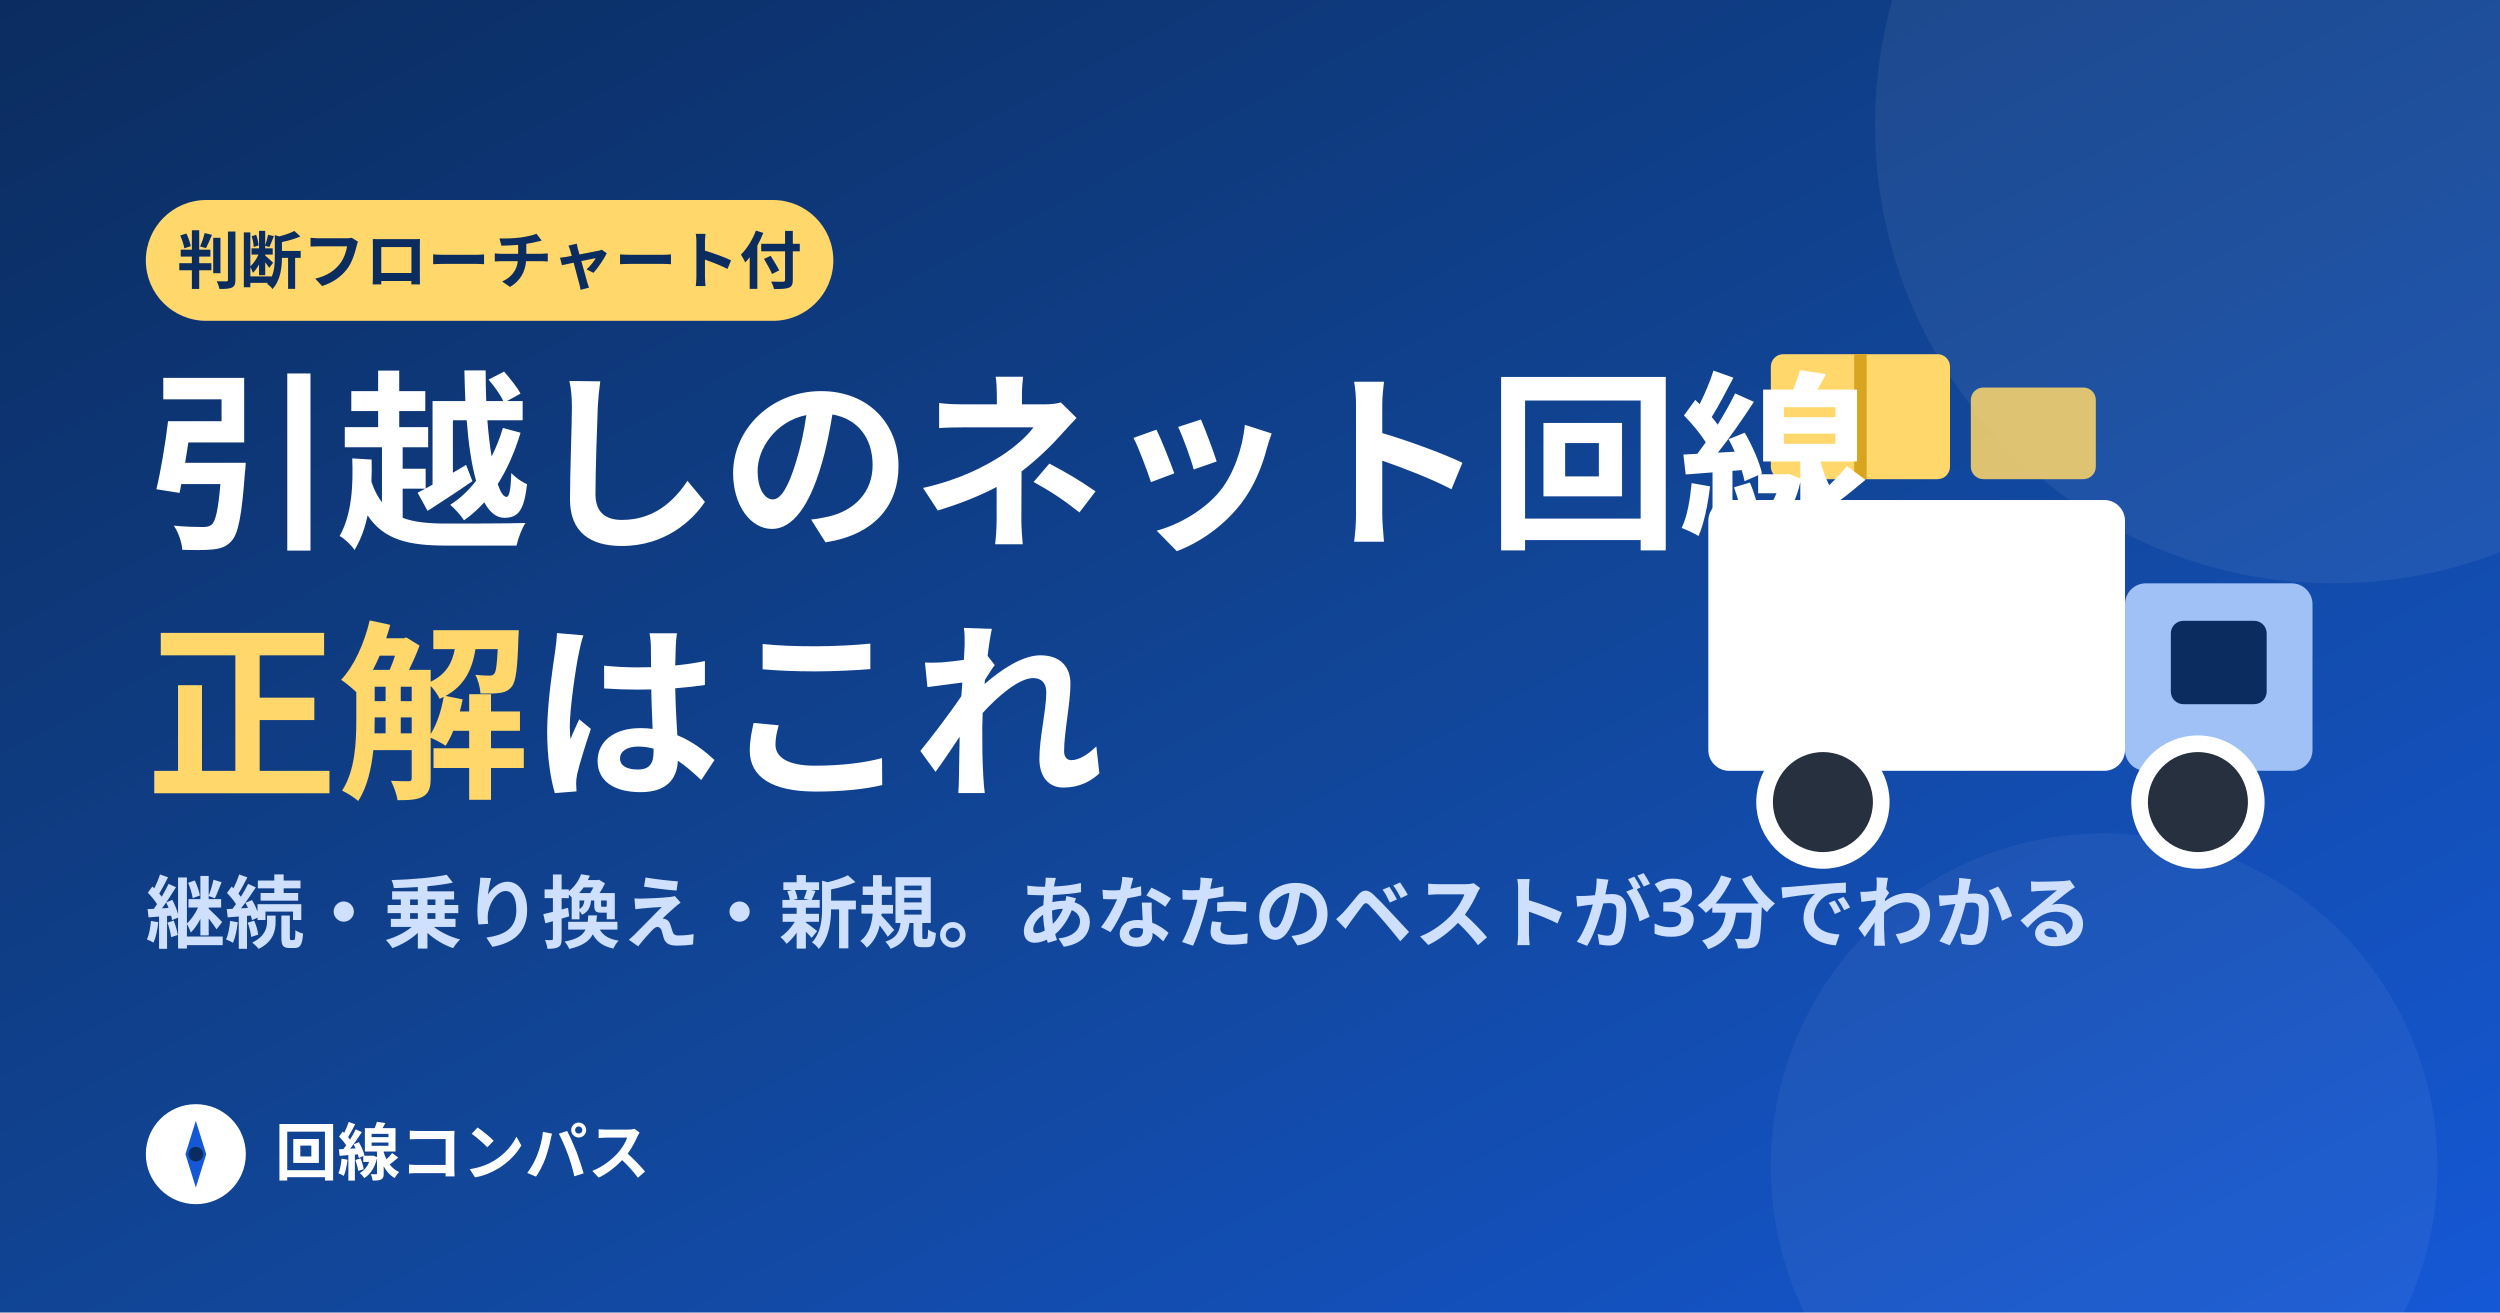
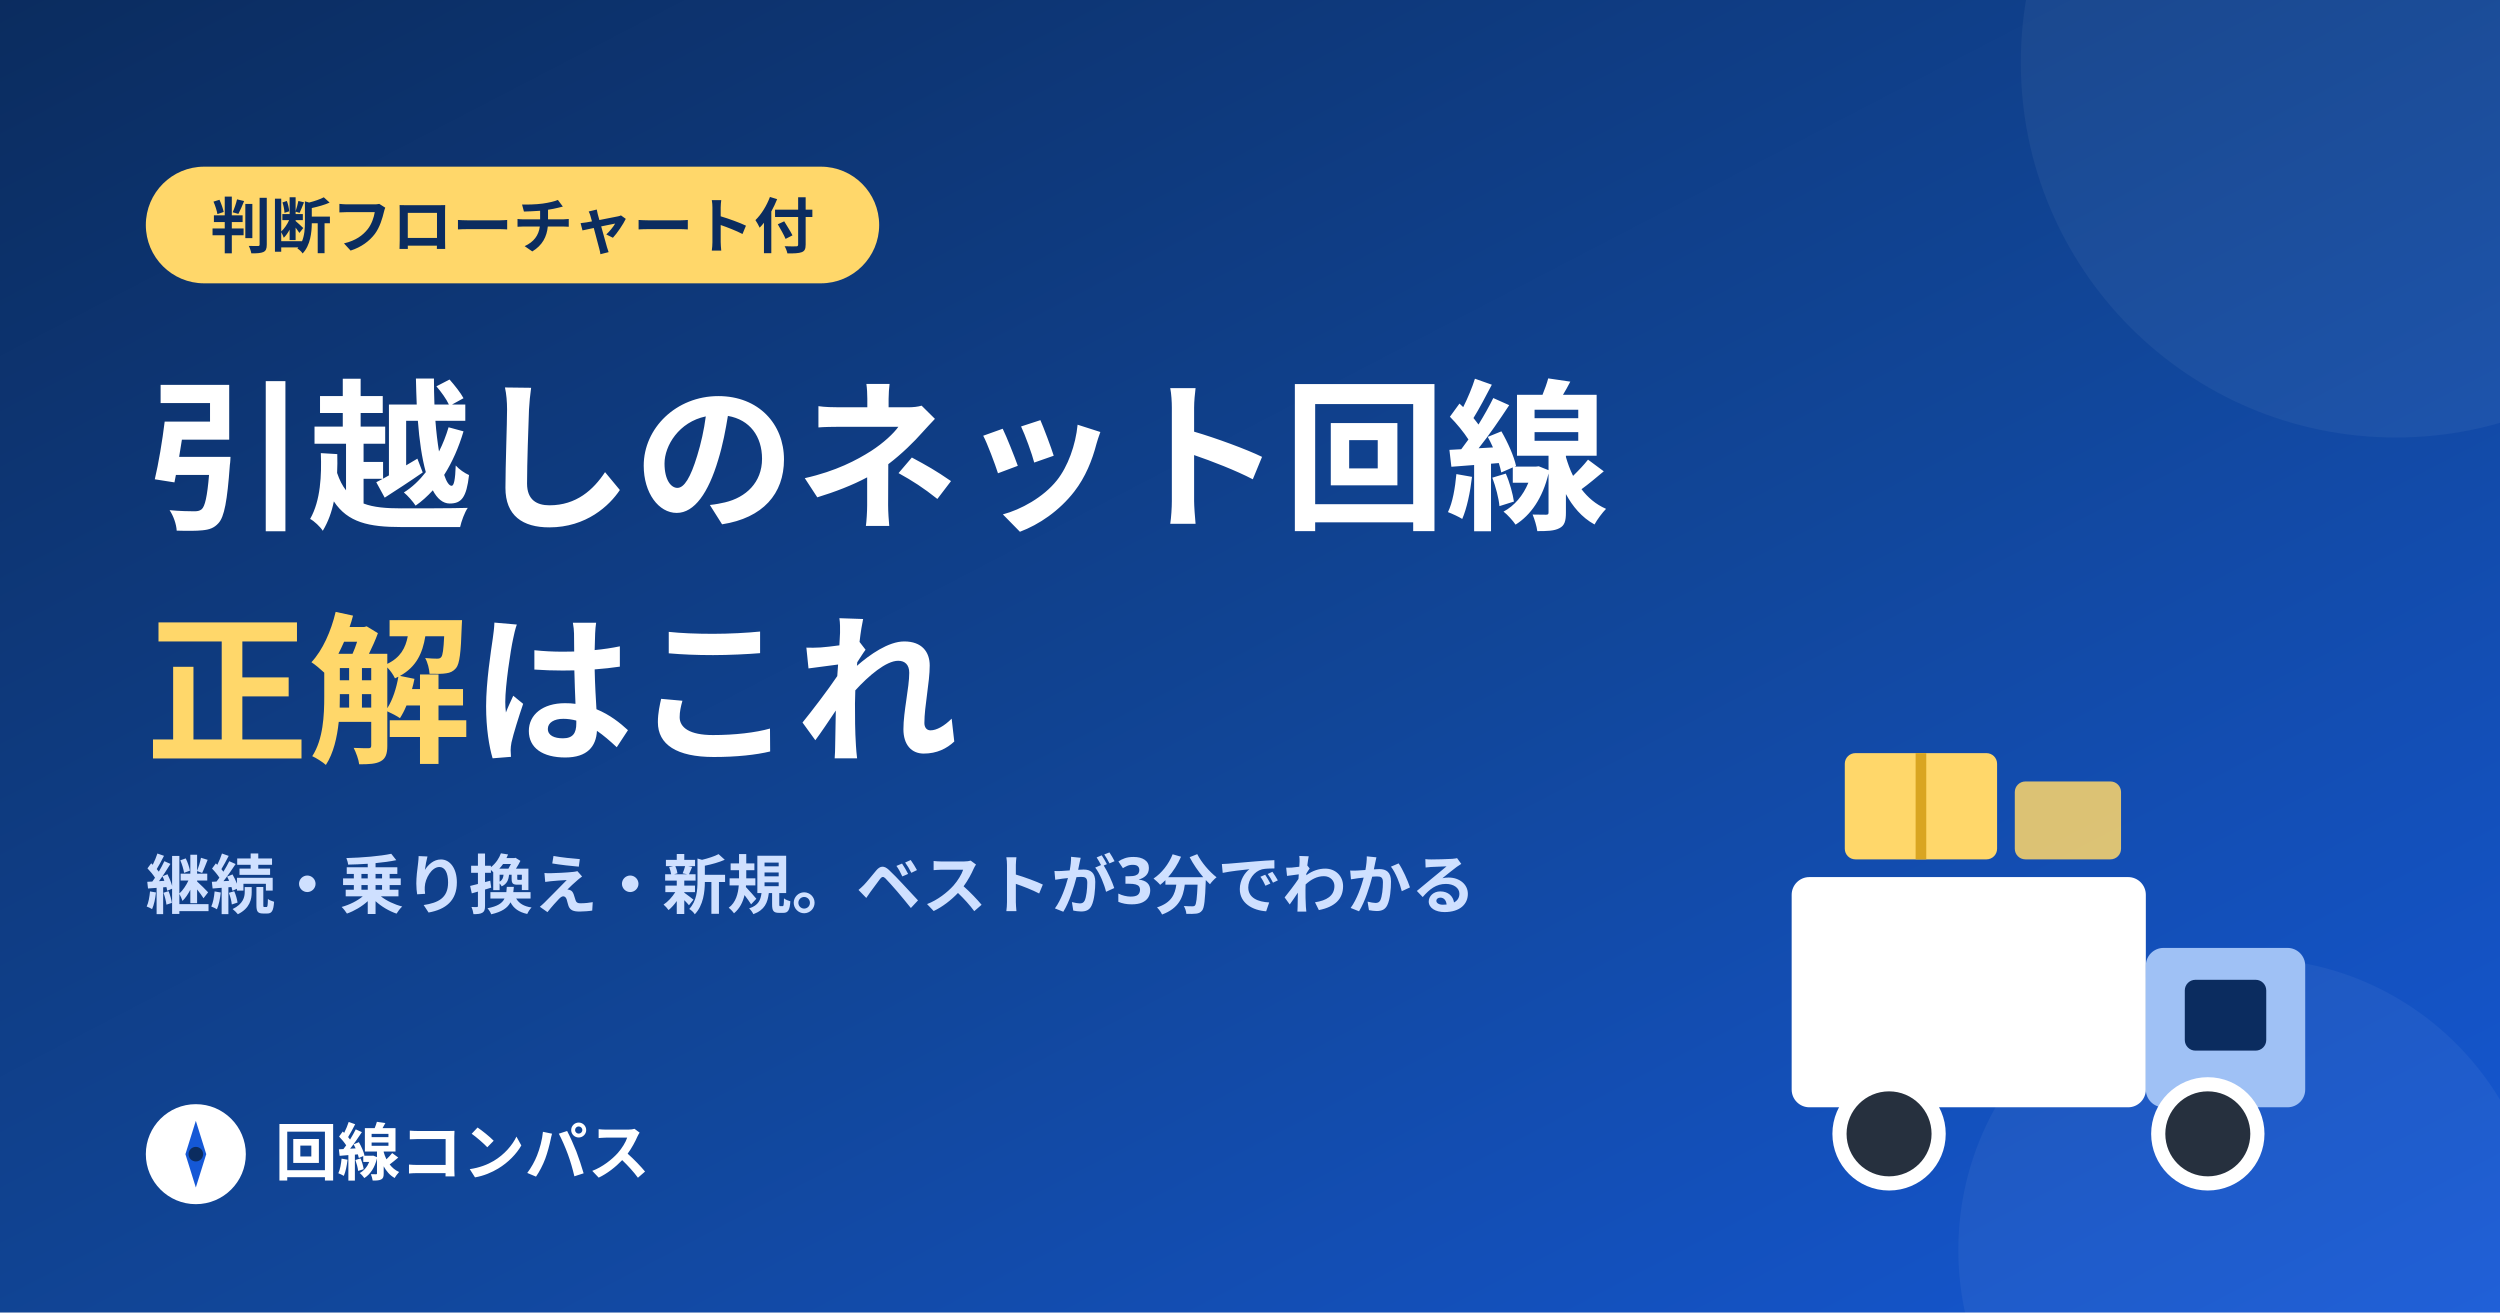
<svg xmlns="http://www.w3.org/2000/svg" viewBox="0 0 1200 630" role="img" aria-label="引越しのネット回線手続きガイド" font-family="'Noto Sans JP','Hiragino Sans','Yu Gothic',Meiryo,sans-serif">
  <defs>
    <linearGradient id="bg" x1="0" y1="0" x2="1" y2="1">
      <stop offset="0" stop-color="#0b2c5f" />
      <stop offset=".55" stop-color="#114699" />
      <stop offset="1" stop-color="#1558d6" />
    </linearGradient>
  </defs>
  <rect width="1200" height="630" fill="url(#bg)" />
-   <circle cx="1120" cy="60" r="220" fill="#ffffff" opacity=".06" />
-   <circle cx="1010" cy="560" r="160" fill="#ffffff" opacity=".05" />
-   <g transform="translate(820,180)">
+   <circle cx="1150" cy="30" r="180" fill="#ffffff" opacity=".05" />
+   <circle cx="1080" cy="600" r="140" fill="#ffffff" opacity=".05" />
+   <g transform="translate(860, 370) scale(0.85)">
    <rect x="0" y="60" width="200" height="130" rx="10" fill="#ffffff" />
    <rect x="200" y="100" width="90" height="90" rx="10" fill="#9fc1f5" />
    <rect x="222" y="118" width="46" height="40" rx="6" fill="#0b2c5f" />
    <circle cx="55" cy="205" r="28" fill="#26303e" stroke="#ffffff" stroke-width="8" />
    <circle cx="235" cy="205" r="28" fill="#26303e" stroke="#ffffff" stroke-width="8" />
    <rect x="30" y="-10" width="86" height="60" rx="6" fill="#ffd76a" />
    <line x1="73" y1="-10" x2="73" y2="50" stroke="#d9a521" stroke-width="6" />
    <rect x="126" y="6" width="60" height="44" rx="6" fill="#ffd76a" opacity=".85" />
  </g>
-   <rect x="70" y="96" width="330" height="58" rx="29" fill="#ffd76a" />
-   <text x="235" y="136" text-anchor="middle" font-size="30" font-weight="800" fill="#0b2c5f">判断フローチャート付</text>
-   <text x="70" y="256" font-size="92" font-weight="800" fill="#ffffff">引越しのネット回線</text>
-   <text x="70" y="376" font-size="92" font-weight="800" fill="#ffffff">
+   <rect x="70" y="80" width="352" height="56" rx="28" fill="#ffd76a" />
+   <text x="246" y="119" text-anchor="middle" font-size="29" font-weight="800" fill="#0b2c5f">判断フローチャート付</text>
+   <text x="70" y="248" font-size="78" font-weight="800" fill="#ffffff">引越しのネット回線</text>
+   <text x="70" y="360" font-size="78" font-weight="800" fill="#ffffff">
    <tspan fill="#ffd76a">正解</tspan>はこれ</text>
-   <text x="70" y="452" font-size="38" font-weight="600" fill="#cfe0ff">継続・乗り換え・新規。あなたのベストが3分でわかる</text>
+   <text x="70" y="436" font-size="31" font-weight="600" fill="#cfe0ff">継続・乗り換え・新規。ベストが3分でわかる</text>
  <g transform="translate(70,530)">
    <circle cx="24" cy="24" r="24" fill="#ffffff" />
    <polygon points="24,8 29,24 24,40 19,24" fill="#1558d6" />
    <circle cx="24" cy="24" r="3.5" fill="#0b2c5f" />
    <text x="62" y="34" font-size="30" font-weight="800" fill="#ffffff">回線コンパス</text>
  </g>
</svg>
